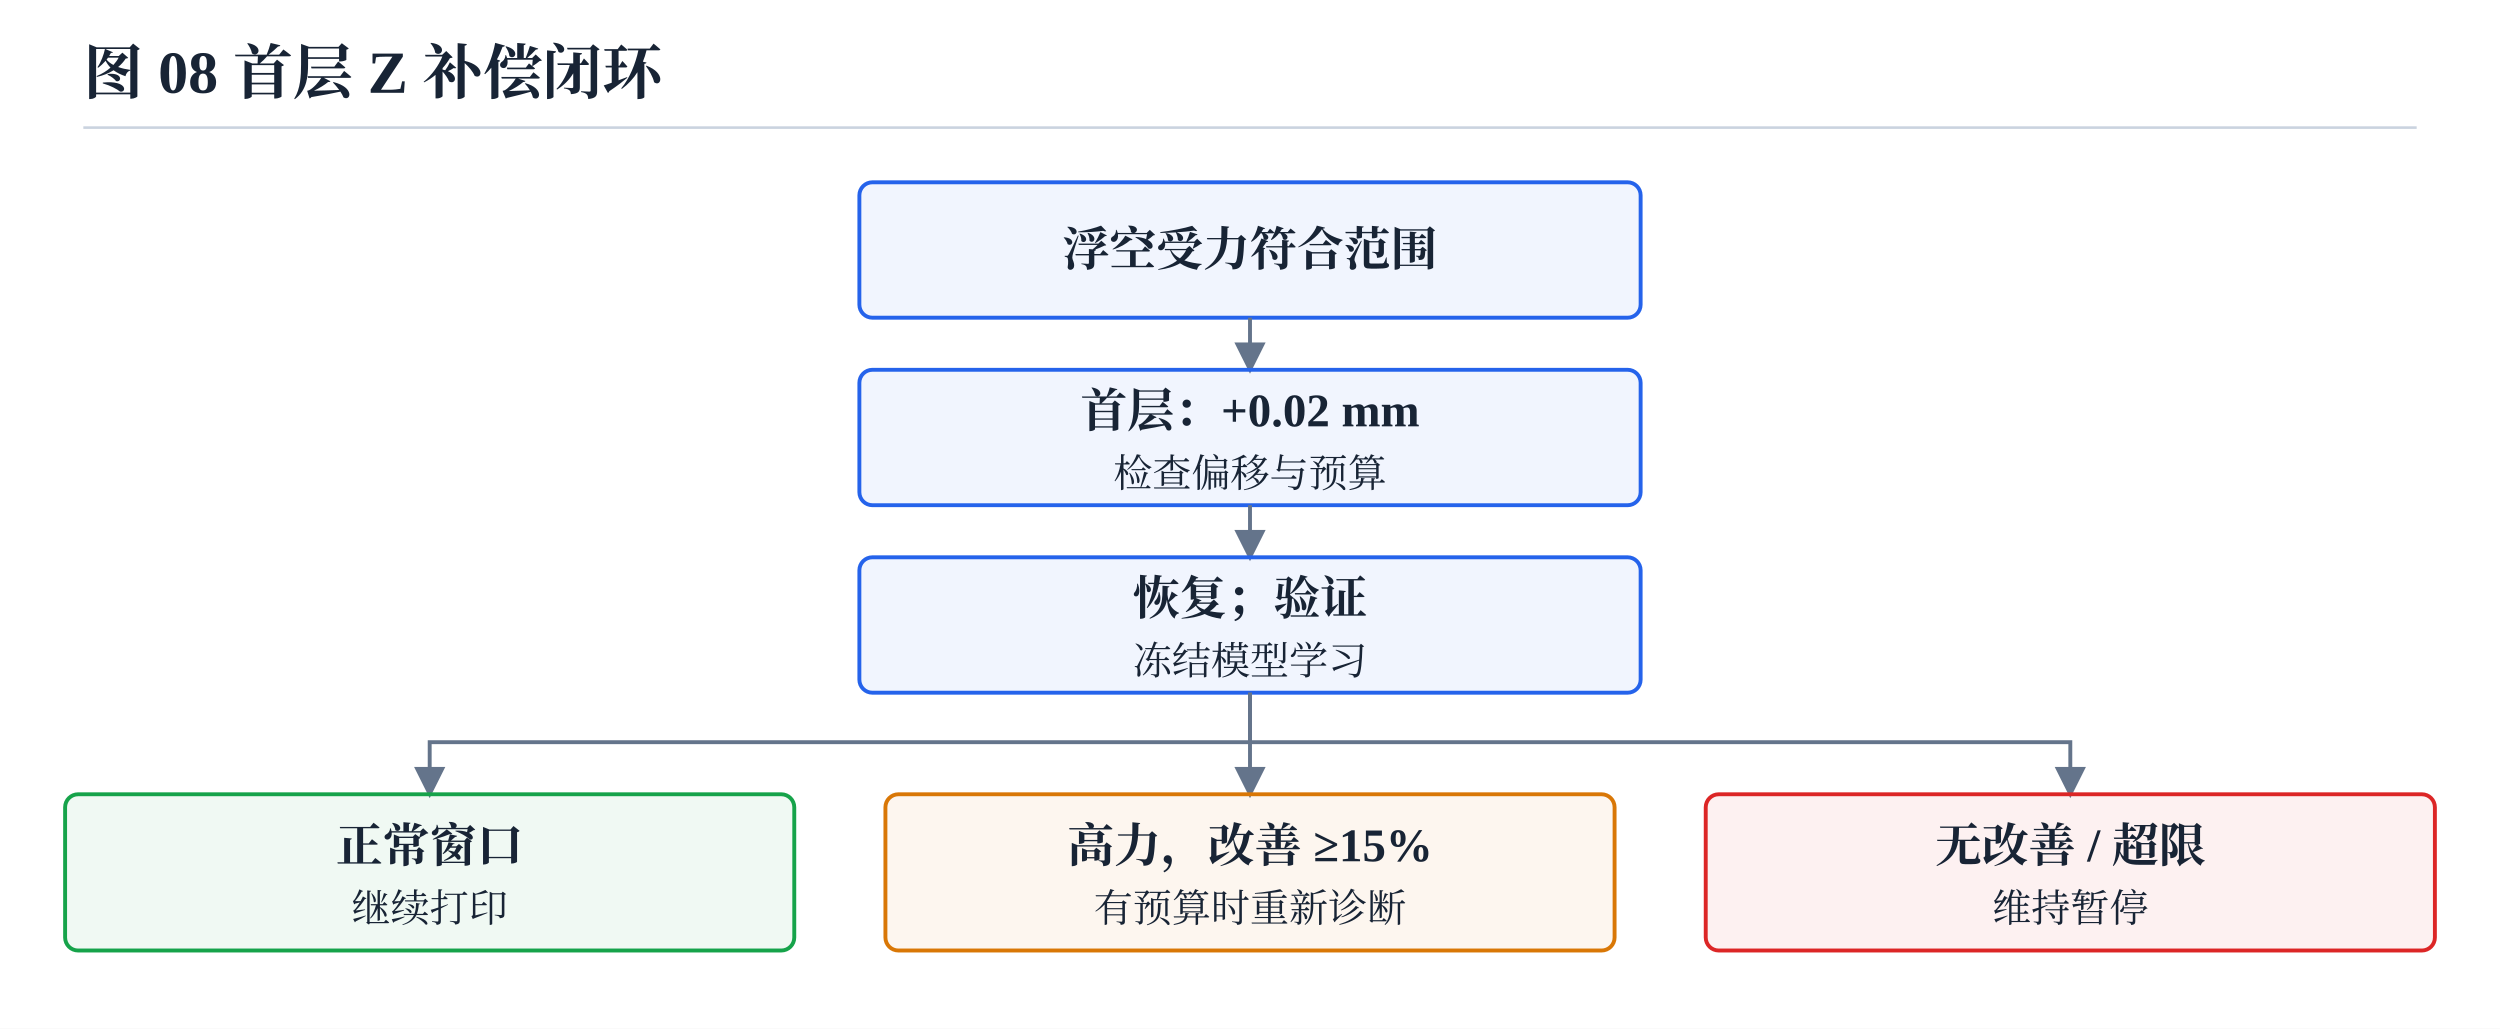
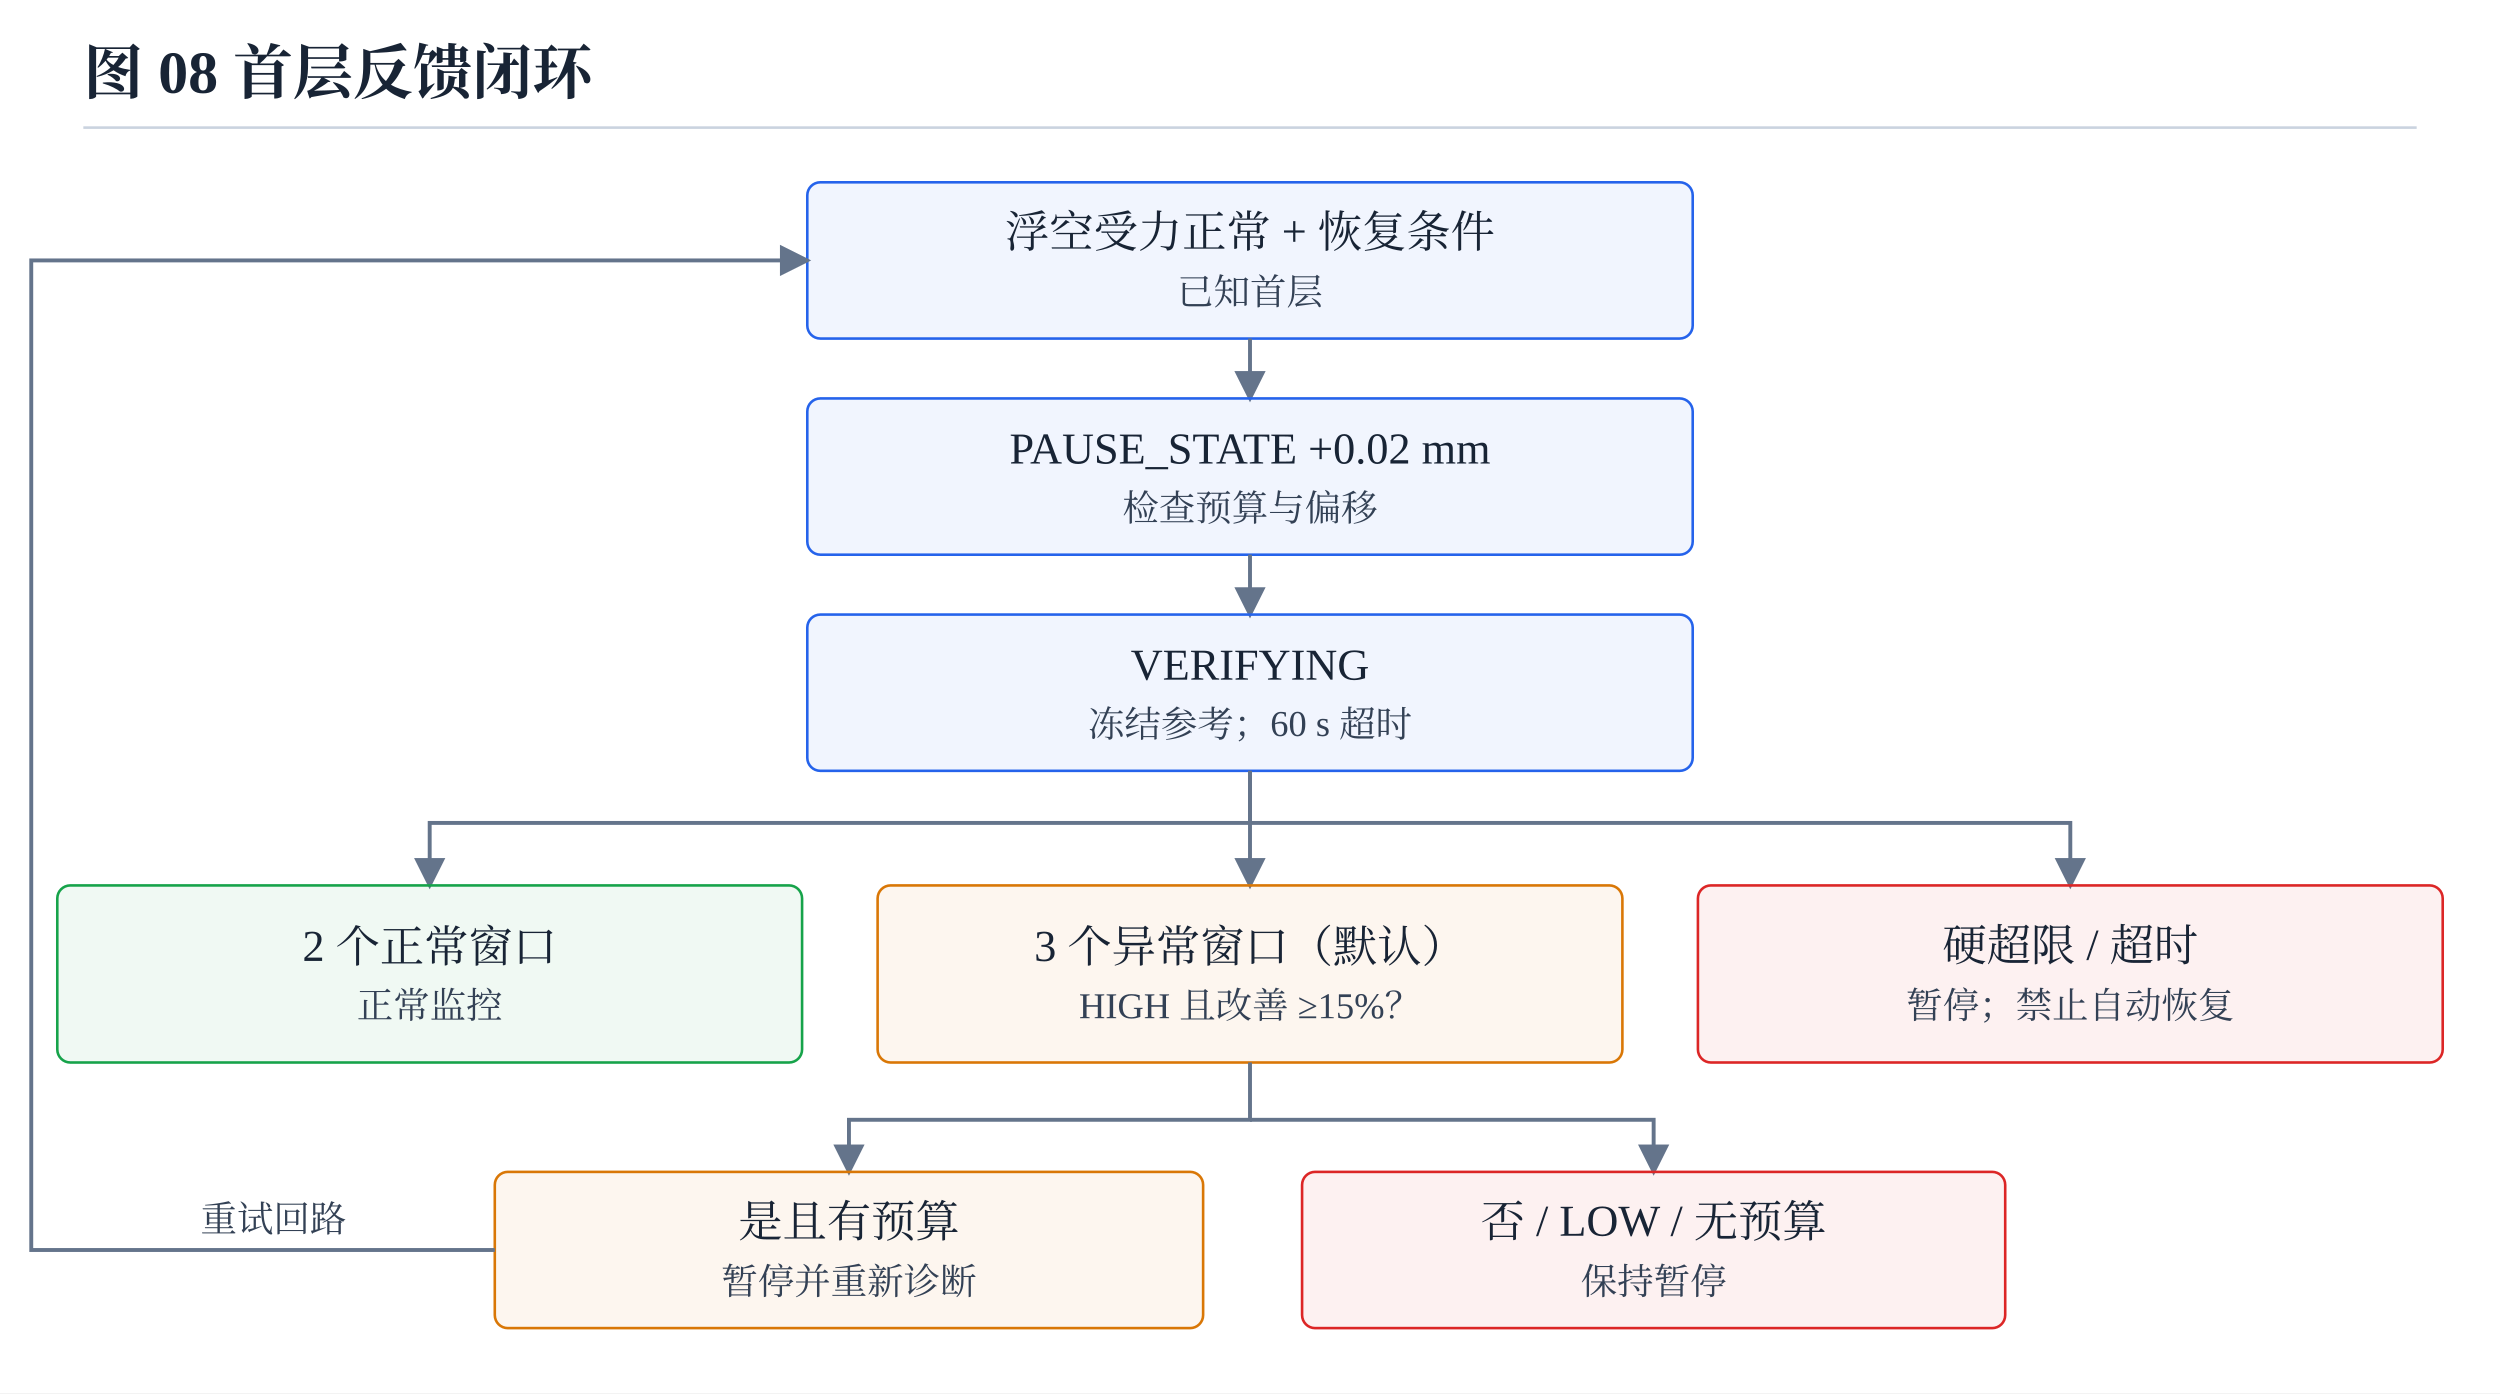
- <svg xmlns="http://www.w3.org/2000/svg" viewBox="0 0 960 395" role="img" aria-label="图 08  首层 Z 补偿闭环">
+ <svg xmlns="http://www.w3.org/2000/svg" viewBox="0 0 960 535" role="img" aria-label="图 08  首层反馈闭环">
  <defs>
    <marker id="a" markerWidth="8" markerHeight="8" refX="7" refY="4" orient="auto">
      <path d="M0 0L8 4L0 8Z" fill="#64748b" />
    </marker>
  </defs>
-   <rect width="960" height="395" fill="#fff" />
-   <g font-family="Times New Roman, SimSun, Noto Serif CJK SC, serif" fill="#182435">
-     <text x="32" y="36" font-size="23" font-weight="bold">图 08  首层 Z 补偿闭环</text>
+   <rect width="960" height="535" fill="#fff" />
+   <g font-family="Times New Roman, SimSun, Noto Serif CJK SC, serif">
+     <text x="32" y="36" font-size="23" font-weight="bold" fill="#182435">图 08  首层反馈闭环</text>
    <path d="M32 49H928" stroke="#cad3df" />
-     <rect x="330" y="70" width="300" height="52" rx="5" stroke="#2563eb" stroke-width="1.5" fill="#2563eb" fill-opacity=".065" />
-     <text x="480" y="102" text-anchor="middle" font-size="18" font-weight="bold">浮空受力符合范围</text>
-     <path d="M480 122V142" fill="none" stroke="#64748b" stroke-width="1.5" marker-end="url(#a)" />
-     <rect x="330" y="142" width="300" height="52" rx="5" stroke="#2563eb" stroke-width="1.5" fill="#2563eb" fill-opacity=".065" />
-     <text x="480" y="164" text-anchor="middle" font-size="18" font-weight="bold">首层：+0.02 mm</text>
-     <text x="480" y="187" text-anchor="middle" font-size="15">检查偏移与预算</text>
-     <path d="M480 194V214" fill="none" stroke="#64748b" stroke-width="1.5" marker-end="url(#a)" />
-     <rect x="330" y="214" width="300" height="52" rx="5" stroke="#2563eb" stroke-width="1.5" fill="#2563eb" fill-opacity=".065" />
-     <text x="480" y="236" text-anchor="middle" font-size="18" font-weight="bold">恢复；验证</text>
-     <text x="480" y="259" text-anchor="middle" font-size="15">冻结模型学习</text>
-     <path d="M480 266V285H165V305" fill="none" stroke="#64748b" stroke-width="1.5" marker-end="url(#a)" />
-     <path d="M480 266V305" fill="none" stroke="#64748b" stroke-width="1.5" marker-end="url(#a)" />
-     <path d="M480 285H795V305" fill="none" stroke="#64748b" stroke-width="1.5" marker-end="url(#a)" />
-     <rect x="25" y="305" width="280" height="60" rx="5" stroke="#16a34a" stroke-width="1.5" fill="#16a34a" fill-opacity=".065" />
-     <text x="165" y="331" text-anchor="middle" font-size="18" font-weight="bold">正常窗口</text>
-     <text x="165" y="354" text-anchor="middle" font-size="15">继续打印</text>
-     <rect x="340" y="305" width="280" height="60" rx="5" stroke="#d97706" stroke-width="1.5" fill="#d97706" fill-opacity=".065" />
-     <text x="480" y="331" text-anchor="middle" font-size="18" font-weight="bold">高力，改善 ≥15%</text>
-     <text x="480" y="354" text-anchor="middle" font-size="15">有预算时重新诊断</text>
-     <rect x="655" y="305" width="280" height="60" rx="5" stroke="#dc2626" stroke-width="1.5" fill="#dc2626" fill-opacity=".065" />
-     <text x="795" y="331" text-anchor="middle" font-size="18" font-weight="bold">无改善 / 超限</text>
-     <text x="795" y="354" text-anchor="middle" font-size="15">维持暂停</text>
+     <rect x="310" y="70" width="340" height="60" rx="5" stroke="#2563eb" fill="#2563eb" fill-opacity=".065" />
+     <text x="480" y="95" text-anchor="middle" font-size="17" fill="#182435">浮空受力正常 + 恢复条件</text>
+     <text x="480" y="117" text-anchor="middle" font-size="14" fill="#334155">已知首层</text>
+     <path d="M480 130V153" fill="none" stroke="#64748b" stroke-width="1.5" marker-end="url(#a)" />
+     <rect x="310" y="153" width="340" height="60" rx="5" stroke="#2563eb" fill="#2563eb" fill-opacity=".065" />
+     <text x="480" y="178" text-anchor="middle" font-size="17" fill="#182435">PAUSE_STATE +0.02 mm</text>
+     <text x="480" y="200" text-anchor="middle" font-size="14" fill="#334155">检查预算与偏移</text>
+     <path d="M480 213V236" fill="none" stroke="#64748b" stroke-width="1.5" marker-end="url(#a)" />
+     <rect x="310" y="236" width="340" height="60" rx="5" stroke="#2563eb" fill="#2563eb" fill-opacity=".065" />
+     <text x="480" y="261" text-anchor="middle" font-size="17" fill="#182435">VERIFYING</text>
+     <text x="480" y="283" text-anchor="middle" font-size="14" fill="#334155">冻结参考；60 s 超时</text>
+     <path d="M480 296V316H165V340" fill="none" stroke="#64748b" stroke-width="1.5" marker-end="url(#a)" />
+     <path d="M480 296V340" fill="none" stroke="#64748b" stroke-width="1.5" marker-end="url(#a)" />
+     <path d="M480 316H795V340" fill="none" stroke="#64748b" stroke-width="1.5" marker-end="url(#a)" />
+     <rect x="22" y="340" width="286" height="68" rx="5" stroke="#16a34a" fill="#16a34a" fill-opacity=".065" />
+     <text x="165" y="369" text-anchor="middle" font-size="17" fill="#182435">2 个正常窗口</text>
+     <text x="165" y="391" text-anchor="middle" font-size="14" fill="#334155">正常监控</text>
+     <rect x="337" y="340" width="286" height="68" rx="5" stroke="#d97706" fill="#d97706" fill-opacity=".065" />
+     <text x="480" y="369" text-anchor="middle" font-size="17" fill="#182435">3 个异常窗口（默认）</text>
+     <text x="480" y="391" text-anchor="middle" font-size="14" fill="#334155">HIGH 且改善 ≥15%？</text>
+     <rect x="652" y="340" width="286" height="68" rx="5" stroke="#dc2626" fill="#dc2626" fill-opacity=".065" />
+     <text x="795" y="369" text-anchor="middle" font-size="17" fill="#182435">硬超限 / 超时</text>
+     <text x="795" y="391" text-anchor="middle" font-size="14" fill="#334155">暂停；禁止自动恢复</text>
+     <path d="M480 408V430H326V450" fill="none" stroke="#64748b" stroke-width="1.5" marker-end="url(#a)" />
+     <path d="M480 430H635V450" fill="none" stroke="#64748b" stroke-width="1.5" marker-end="url(#a)" />
+     <rect x="190" y="450" width="272" height="60" rx="5" stroke="#d97706" fill="#d97706" fill-opacity=".065" />
+     <text x="326" y="475" text-anchor="middle" font-size="17" fill="#182435">是且有预算</text>
+     <text x="326" y="497" text-anchor="middle" font-size="14" fill="#334155">暂停并重新诊断</text>
+     <rect x="500" y="450" width="270" height="60" rx="5" stroke="#dc2626" fill="#dc2626" fill-opacity=".065" />
+     <text x="635" y="475" text-anchor="middle" font-size="17" fill="#182435">否 / LOW / 无预算</text>
+     <text x="635" y="497" text-anchor="middle" font-size="14" fill="#334155">保持暂停</text>
+     <path d="M190 480H12V100H310" fill="none" stroke="#64748b" stroke-width="1.5" marker-end="url(#a)" />
+     <text x="105" y="473" text-anchor="middle" font-size="14" fill="#334155">重试回路</text>
  </g>
</svg>
